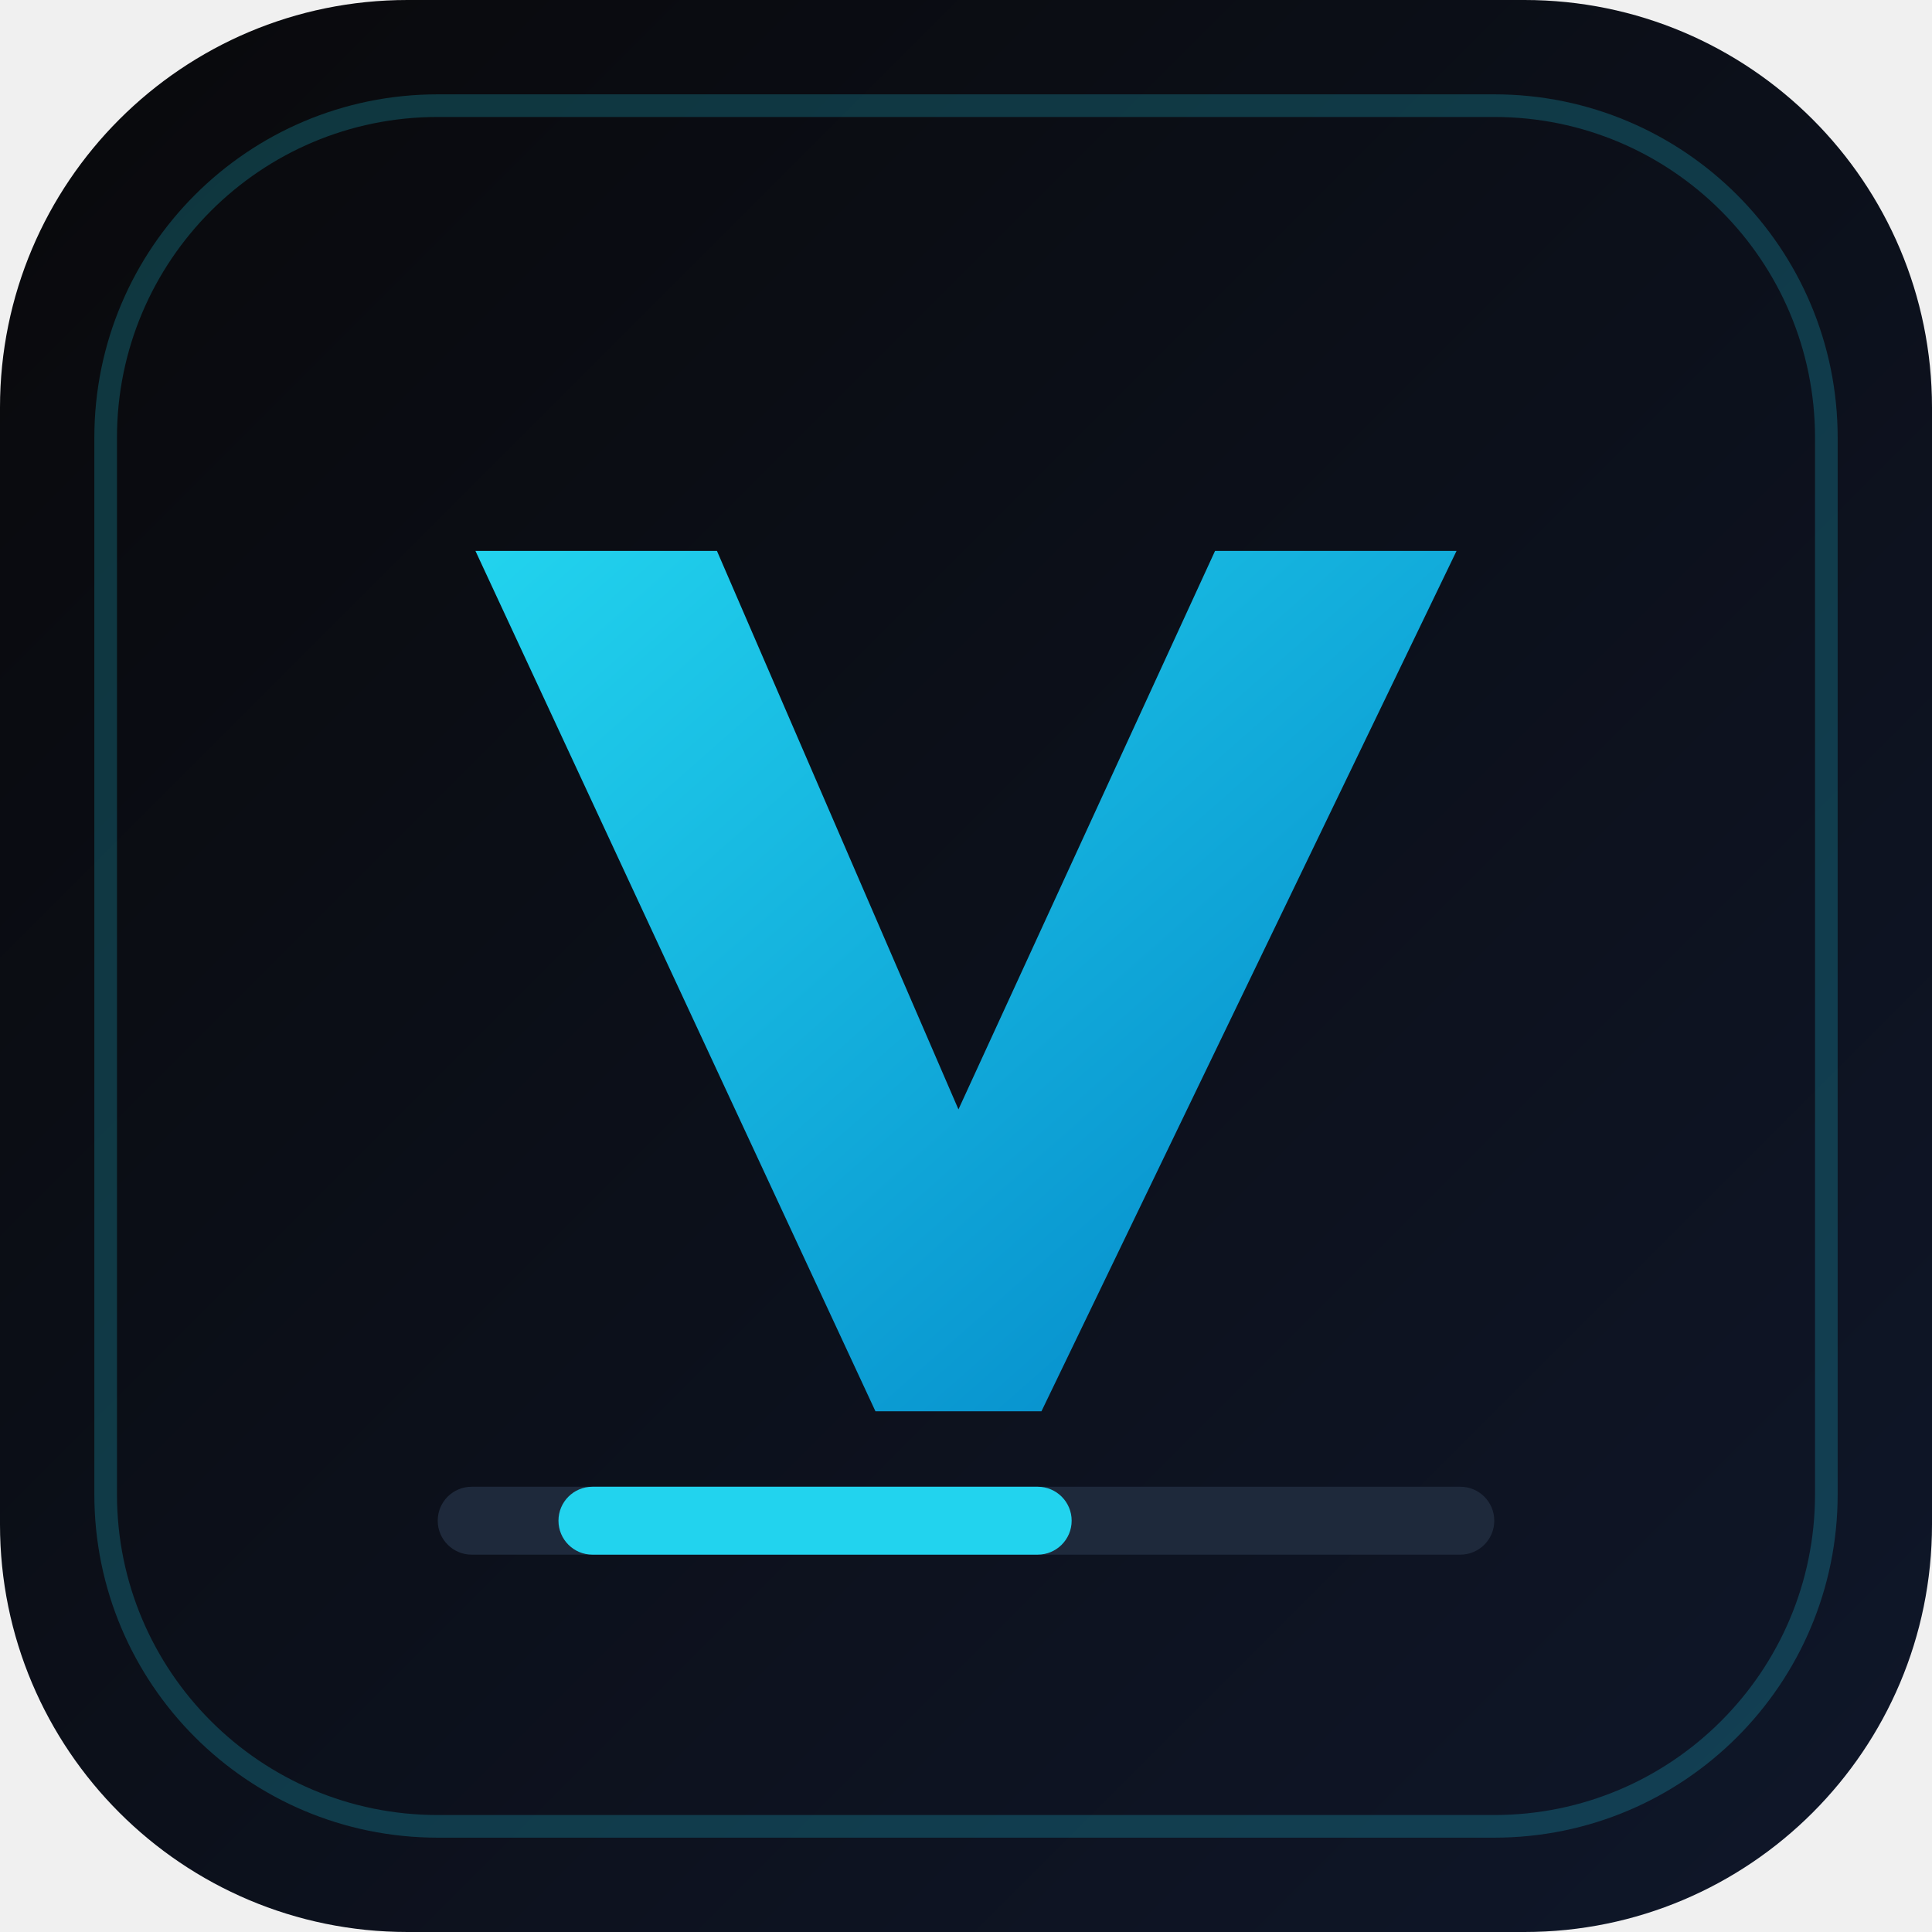
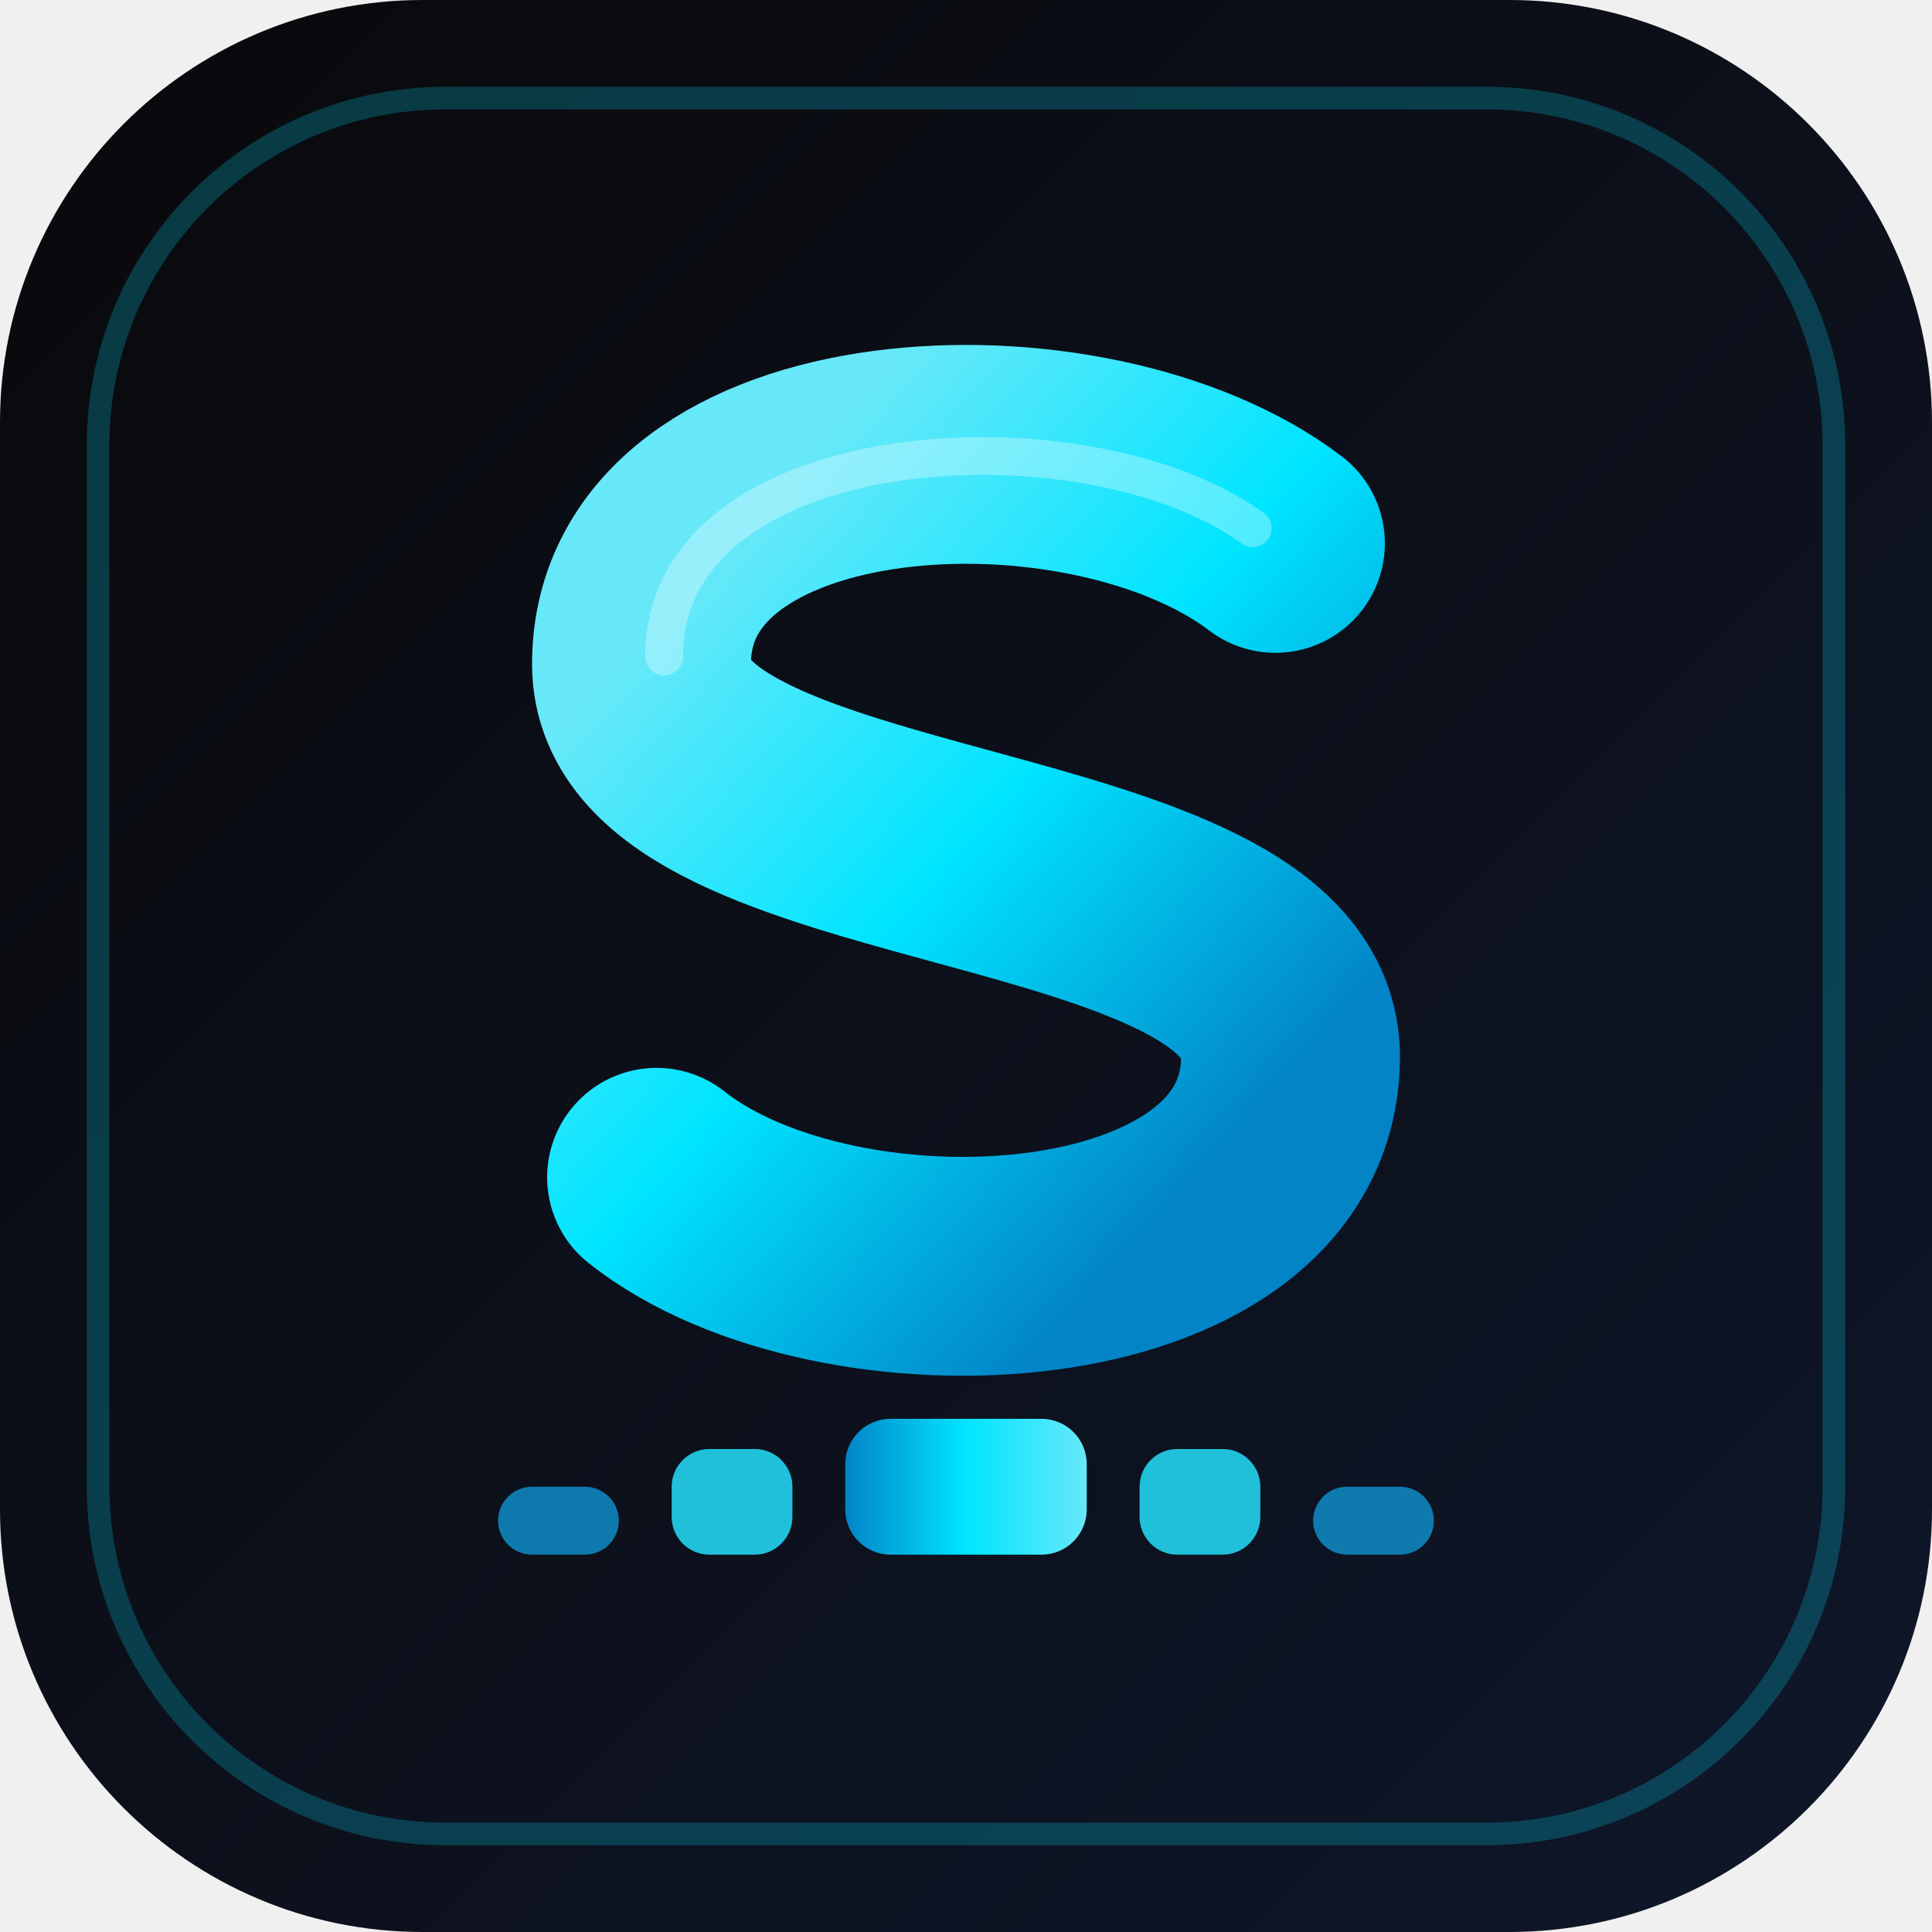
<svg xmlns="http://www.w3.org/2000/svg" viewBox="0 0 512 512">
  <defs>
    <linearGradient id="bg" x1="0" y1="0" x2="1" y2="1">
      <stop offset="0%" stop-color="#09090b" />
      <stop offset="100%" stop-color="#0f172a" />
    </linearGradient>
-     <linearGradient id="accent" x1="0" y1="0" x2="1" y2="1">
-       <stop offset="0%" stop-color="#22d3ee" />
+     <linearGradient id="swaveGrad" x1="0.15" y1="0.1" x2="0.85" y2="0.9">
+       <stop offset="0%" stop-color="#67e8f9" />
+       <stop offset="48%" stop-color="#00e5ff" />
      <stop offset="100%" stop-color="#0284c7" />
    </linearGradient>
+     <linearGradient id="barGrad" x1="0" y1="0" x2="1" y2="0">
+       <stop offset="0%" stop-color="#0284c7" />
+       <stop offset="50%" stop-color="#00e5ff" />
+       <stop offset="100%" stop-color="#67e8f9" />
+     </linearGradient>
  </defs>
-   <rect width="512" height="512" rx="108" fill="url(#bg)" />
-   <rect x="28" y="28" width="456" height="456" rx="88" fill="none" stroke="#22d3ee" stroke-opacity="0.22" stroke-width="6" />
-   <path d="M126 146 L232 374 L276 374 L386 146 L322 146 L254 294 L190 146 Z" fill="url(#accent)" />
-   <rect x="116" y="394" width="280" height="18" rx="9" fill="#1e293b" />
-   <rect x="148" y="394" width="136" height="18" rx="9" fill="#22d3ee" />
+   <rect width="512" height="512" rx="112" fill="url(#bg)" />
+   <rect x="26" y="26" width="460" height="460" rx="92" fill="none" stroke="#00e5ff" stroke-opacity="0.22" stroke-width="6" />
+   <path d="M 338 144 C 288 106, 170 112, 170 176 C 170 232, 342 222, 342 280 C 342 344, 222 350, 174 312" fill="none" stroke="url(#swaveGrad)" stroke-width="58" stroke-linecap="round" stroke-linejoin="round" />
+   <path d="M 332 140 C 288 108, 176 114, 176 174" fill="none" stroke="#ffffff" stroke-opacity="0.32" stroke-width="10" stroke-linecap="round" />
+   <rect x="132" y="394" width="32" height="18" rx="9" fill="#0ea5e9" opacity="0.7" />
+   <rect x="178" y="384" width="32" height="28" rx="10" fill="#22d3ee" opacity="0.9" />
+   <rect x="224" y="376" width="64" height="36" rx="12" fill="url(#barGrad)" />
+   <rect x="302" y="384" width="32" height="28" rx="10" fill="#22d3ee" opacity="0.9" />
+   <rect x="348" y="394" width="32" height="18" rx="9" fill="#0ea5e9" opacity="0.7" />
</svg>
